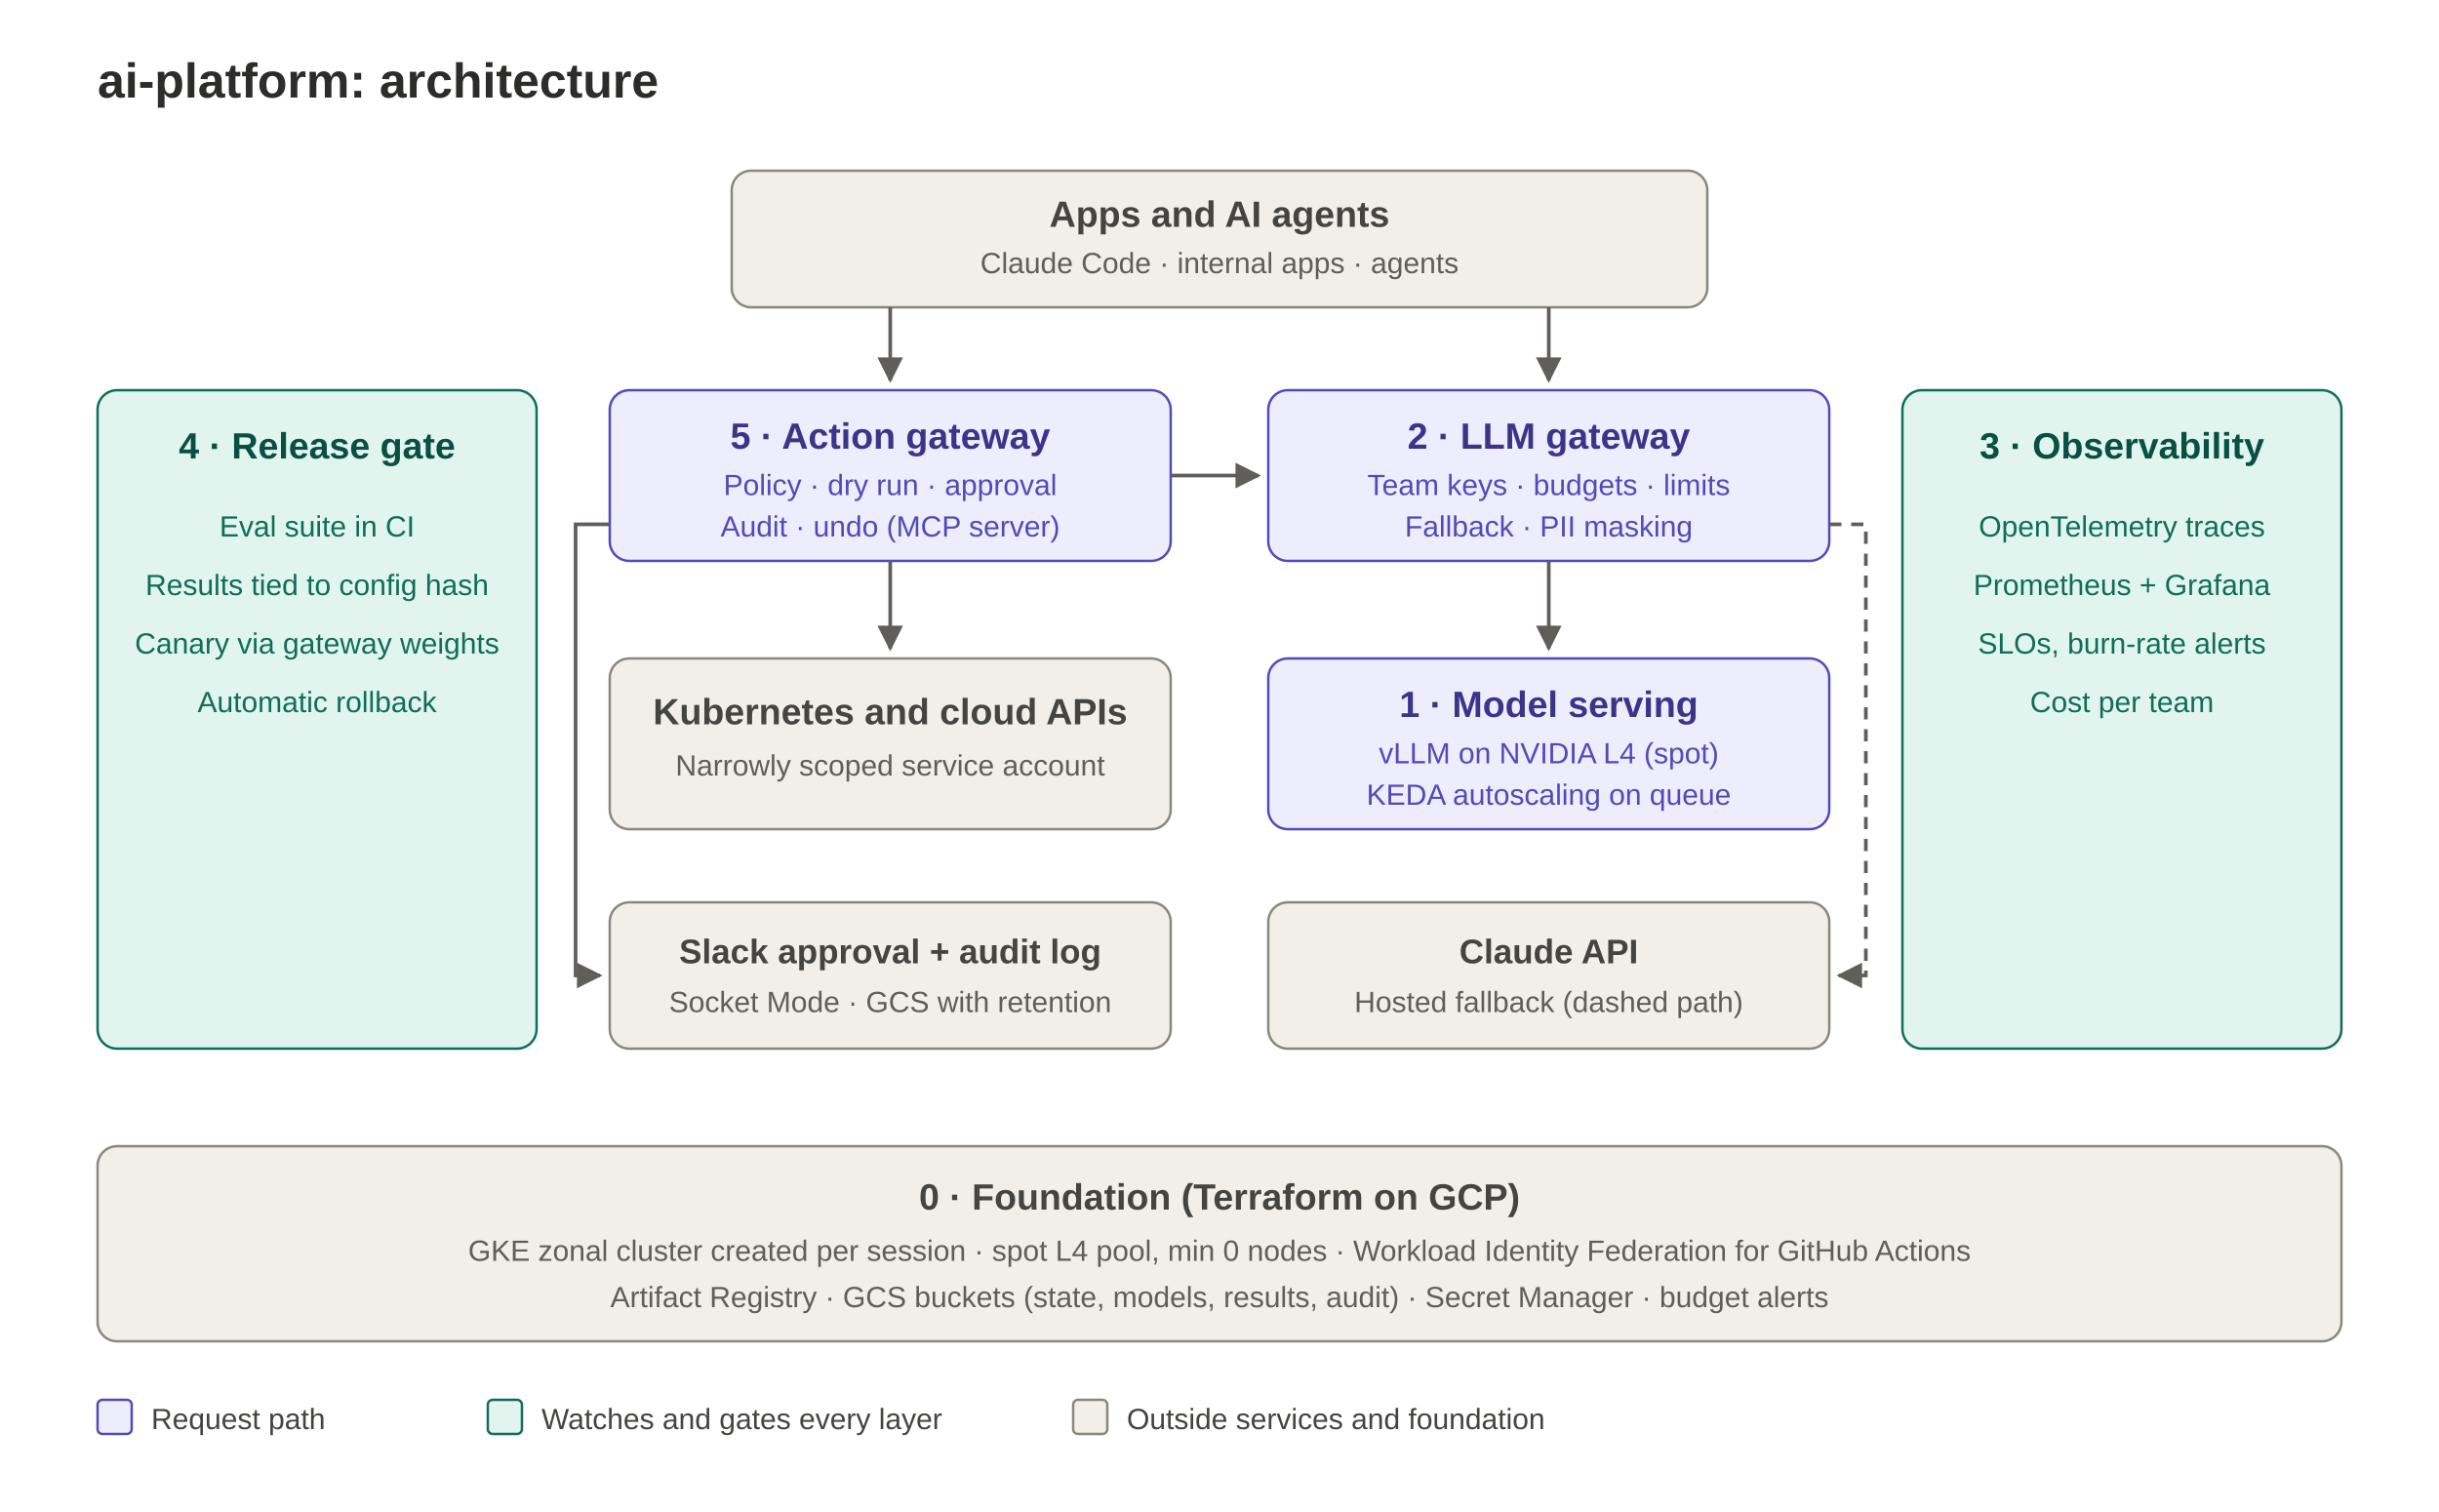
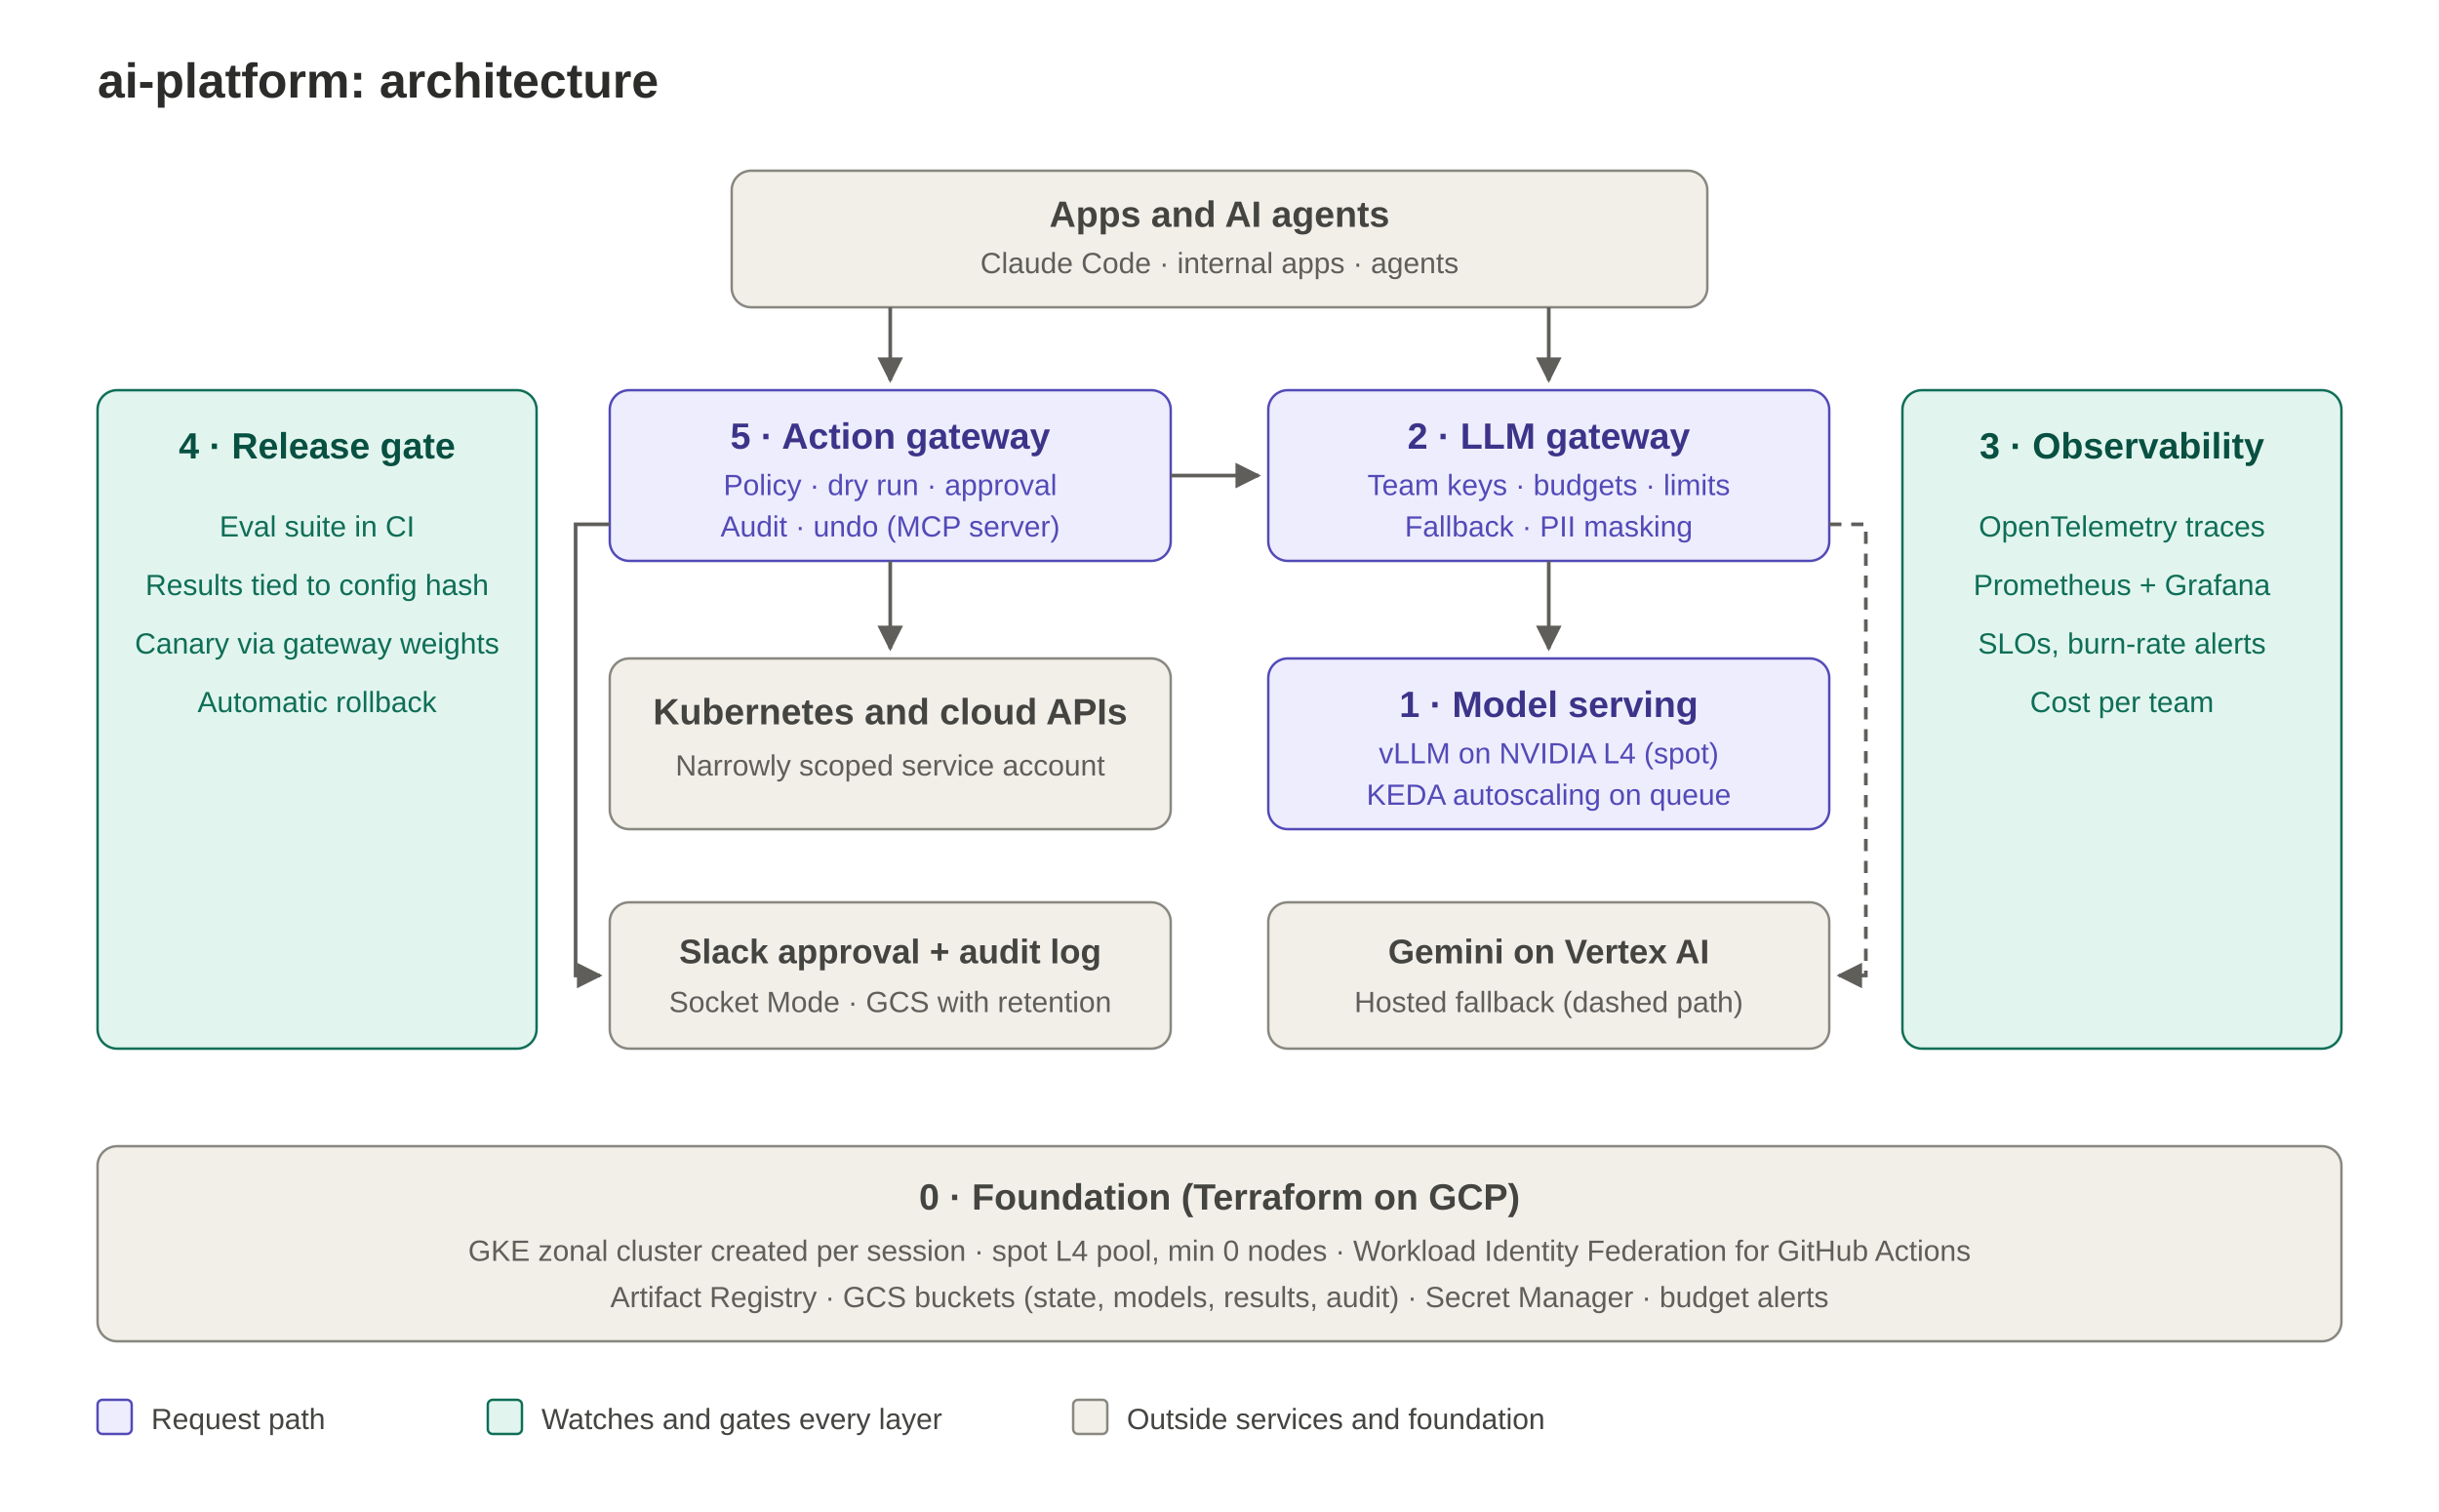
<svg xmlns="http://www.w3.org/2000/svg" width="1000" height="620" viewBox="0 0 1000 620" role="img" font-family="Arial, Helvetica, sans-serif">
  <defs>
    <marker id="a" viewBox="0 0 10 10" refX="9" refY="5" markerWidth="7" markerHeight="7" orient="auto-start-reverse">
      <path d="M0,0 L10,5 L0,10 z" fill="#5F5E5A" />
    </marker>
  </defs>
  <rect width="1000" height="620" fill="#FFFFFF" />
  <text x="40" y="40" font-size="20" font-weight="bold" fill="#2C2C2A">ai-platform: architecture</text>
  <rect x="300" y="70" width="400" height="56" rx="8" fill="#F1EFE8" stroke="#888780" />
  <text x="500" y="93" font-size="15" font-weight="bold" fill="#444441" text-anchor="middle">Apps and AI agents</text>
  <text x="500" y="112" font-size="12" fill="#5F5E5A" text-anchor="middle">Claude Code · internal apps · agents</text>
  <line x1="365" y1="126" x2="365" y2="156" stroke="#5F5E5A" stroke-width="1.5" marker-end="url(#a)" />
  <line x1="635" y1="126" x2="635" y2="156" stroke="#5F5E5A" stroke-width="1.5" marker-end="url(#a)" />
  <rect x="40" y="160" width="180" height="270" rx="8" fill="#E1F5EE" stroke="#0F6E56" />
  <text x="130" y="188" font-size="15" font-weight="bold" fill="#085041" text-anchor="middle">4 · Release gate</text>
  <text x="130" y="220" font-size="12" fill="#0F6E56" text-anchor="middle">Eval suite in CI</text>
  <text x="130" y="244" font-size="12" fill="#0F6E56" text-anchor="middle">Results tied to config hash</text>
  <text x="130" y="268" font-size="12" fill="#0F6E56" text-anchor="middle">Canary via gateway weights</text>
  <text x="130" y="292" font-size="12" fill="#0F6E56" text-anchor="middle">Automatic rollback</text>
  <rect x="780" y="160" width="180" height="270" rx="8" fill="#E1F5EE" stroke="#0F6E56" />
  <text x="870" y="188" font-size="15" font-weight="bold" fill="#085041" text-anchor="middle">3 · Observability</text>
  <text x="870" y="220" font-size="12" fill="#0F6E56" text-anchor="middle">OpenTelemetry traces</text>
  <text x="870" y="244" font-size="12" fill="#0F6E56" text-anchor="middle">Prometheus + Grafana</text>
  <text x="870" y="268" font-size="12" fill="#0F6E56" text-anchor="middle">SLOs, burn-rate alerts</text>
  <text x="870" y="292" font-size="12" fill="#0F6E56" text-anchor="middle">Cost per team</text>
  <rect x="250" y="160" width="230" height="70" rx="8" fill="#EEEDFE" stroke="#534AB7" />
  <text x="365" y="184" font-size="15" font-weight="bold" fill="#3C3489" text-anchor="middle">5 · Action gateway</text>
  <text x="365" y="203" font-size="12" fill="#534AB7" text-anchor="middle">Policy · dry run · approval</text>
  <text x="365" y="220" font-size="12" fill="#534AB7" text-anchor="middle">Audit · undo (MCP server)</text>
  <rect x="520" y="160" width="230" height="70" rx="8" fill="#EEEDFE" stroke="#534AB7" />
  <text x="635" y="184" font-size="15" font-weight="bold" fill="#3C3489" text-anchor="middle">2 · LLM gateway</text>
  <text x="635" y="203" font-size="12" fill="#534AB7" text-anchor="middle">Team keys · budgets · limits</text>
  <text x="635" y="220" font-size="12" fill="#534AB7" text-anchor="middle">Fallback · PII masking</text>
  <line x1="480" y1="195" x2="516" y2="195" stroke="#5F5E5A" stroke-width="1.5" marker-end="url(#a)" />
  <line x1="365" y1="230" x2="365" y2="266" stroke="#5F5E5A" stroke-width="1.5" marker-end="url(#a)" />
  <rect x="250" y="270" width="230" height="70" rx="8" fill="#F1EFE8" stroke="#888780" />
  <text x="365" y="297" font-size="15" font-weight="bold" fill="#444441" text-anchor="middle">Kubernetes and cloud APIs</text>
  <text x="365" y="318" font-size="12" fill="#5F5E5A" text-anchor="middle">Narrowly scoped service account</text>
  <path d="M250 215 H236 V400 H246" fill="none" stroke="#5F5E5A" stroke-width="1.5" marker-end="url(#a)" />
  <rect x="250" y="370" width="230" height="60" rx="8" fill="#F1EFE8" stroke="#888780" />
  <text x="365" y="395" font-size="14" font-weight="bold" fill="#444441" text-anchor="middle">Slack approval + audit log</text>
  <text x="365" y="415" font-size="12" fill="#5F5E5A" text-anchor="middle">Socket Mode · GCS with retention</text>
  <line x1="635" y1="230" x2="635" y2="266" stroke="#5F5E5A" stroke-width="1.5" marker-end="url(#a)" />
  <rect x="520" y="270" width="230" height="70" rx="8" fill="#EEEDFE" stroke="#534AB7" />
  <text x="635" y="294" font-size="15" font-weight="bold" fill="#3C3489" text-anchor="middle">1 · Model serving</text>
  <text x="635" y="313" font-size="12" fill="#534AB7" text-anchor="middle">vLLM on NVIDIA L4 (spot)</text>
  <text x="635" y="330" font-size="12" fill="#534AB7" text-anchor="middle">KEDA autoscaling on queue</text>
  <path d="M750 215 H765 V400 H754" fill="none" stroke="#5F5E5A" stroke-width="1.5" stroke-dasharray="5 4" marker-end="url(#a)" />
  <rect x="520" y="370" width="230" height="60" rx="8" fill="#F1EFE8" stroke="#888780" />
-   <text x="635" y="395" font-size="14" font-weight="bold" fill="#444441" text-anchor="middle">Claude API</text>
+   <text x="635" y="395" font-size="14" font-weight="bold" fill="#444441" text-anchor="middle">Gemini on Vertex AI</text>
  <text x="635" y="415" font-size="12" fill="#5F5E5A" text-anchor="middle">Hosted fallback (dashed path)</text>
  <rect x="40" y="470" width="920" height="80" rx="8" fill="#F1EFE8" stroke="#888780" />
  <text x="500" y="496" font-size="15" font-weight="bold" fill="#444441" text-anchor="middle">0 · Foundation (Terraform on GCP)</text>
  <text x="500" y="517" font-size="12" fill="#5F5E5A" text-anchor="middle">GKE zonal cluster created per session · spot L4 pool, min 0 nodes · Workload Identity Federation for GitHub Actions</text>
  <text x="500" y="536" font-size="12" fill="#5F5E5A" text-anchor="middle">Artifact Registry · GCS buckets (state, models, results, audit) · Secret Manager · budget alerts</text>
  <rect x="40" y="574" width="14" height="14" rx="2" fill="#EEEDFE" stroke="#534AB7" />
  <text x="62" y="586" font-size="12" fill="#444441">Request path</text>
  <rect x="200" y="574" width="14" height="14" rx="2" fill="#E1F5EE" stroke="#0F6E56" />
  <text x="222" y="586" font-size="12" fill="#444441">Watches and gates every layer</text>
  <rect x="440" y="574" width="14" height="14" rx="2" fill="#F1EFE8" stroke="#888780" />
  <text x="462" y="586" font-size="12" fill="#444441">Outside services and foundation</text>
</svg>
